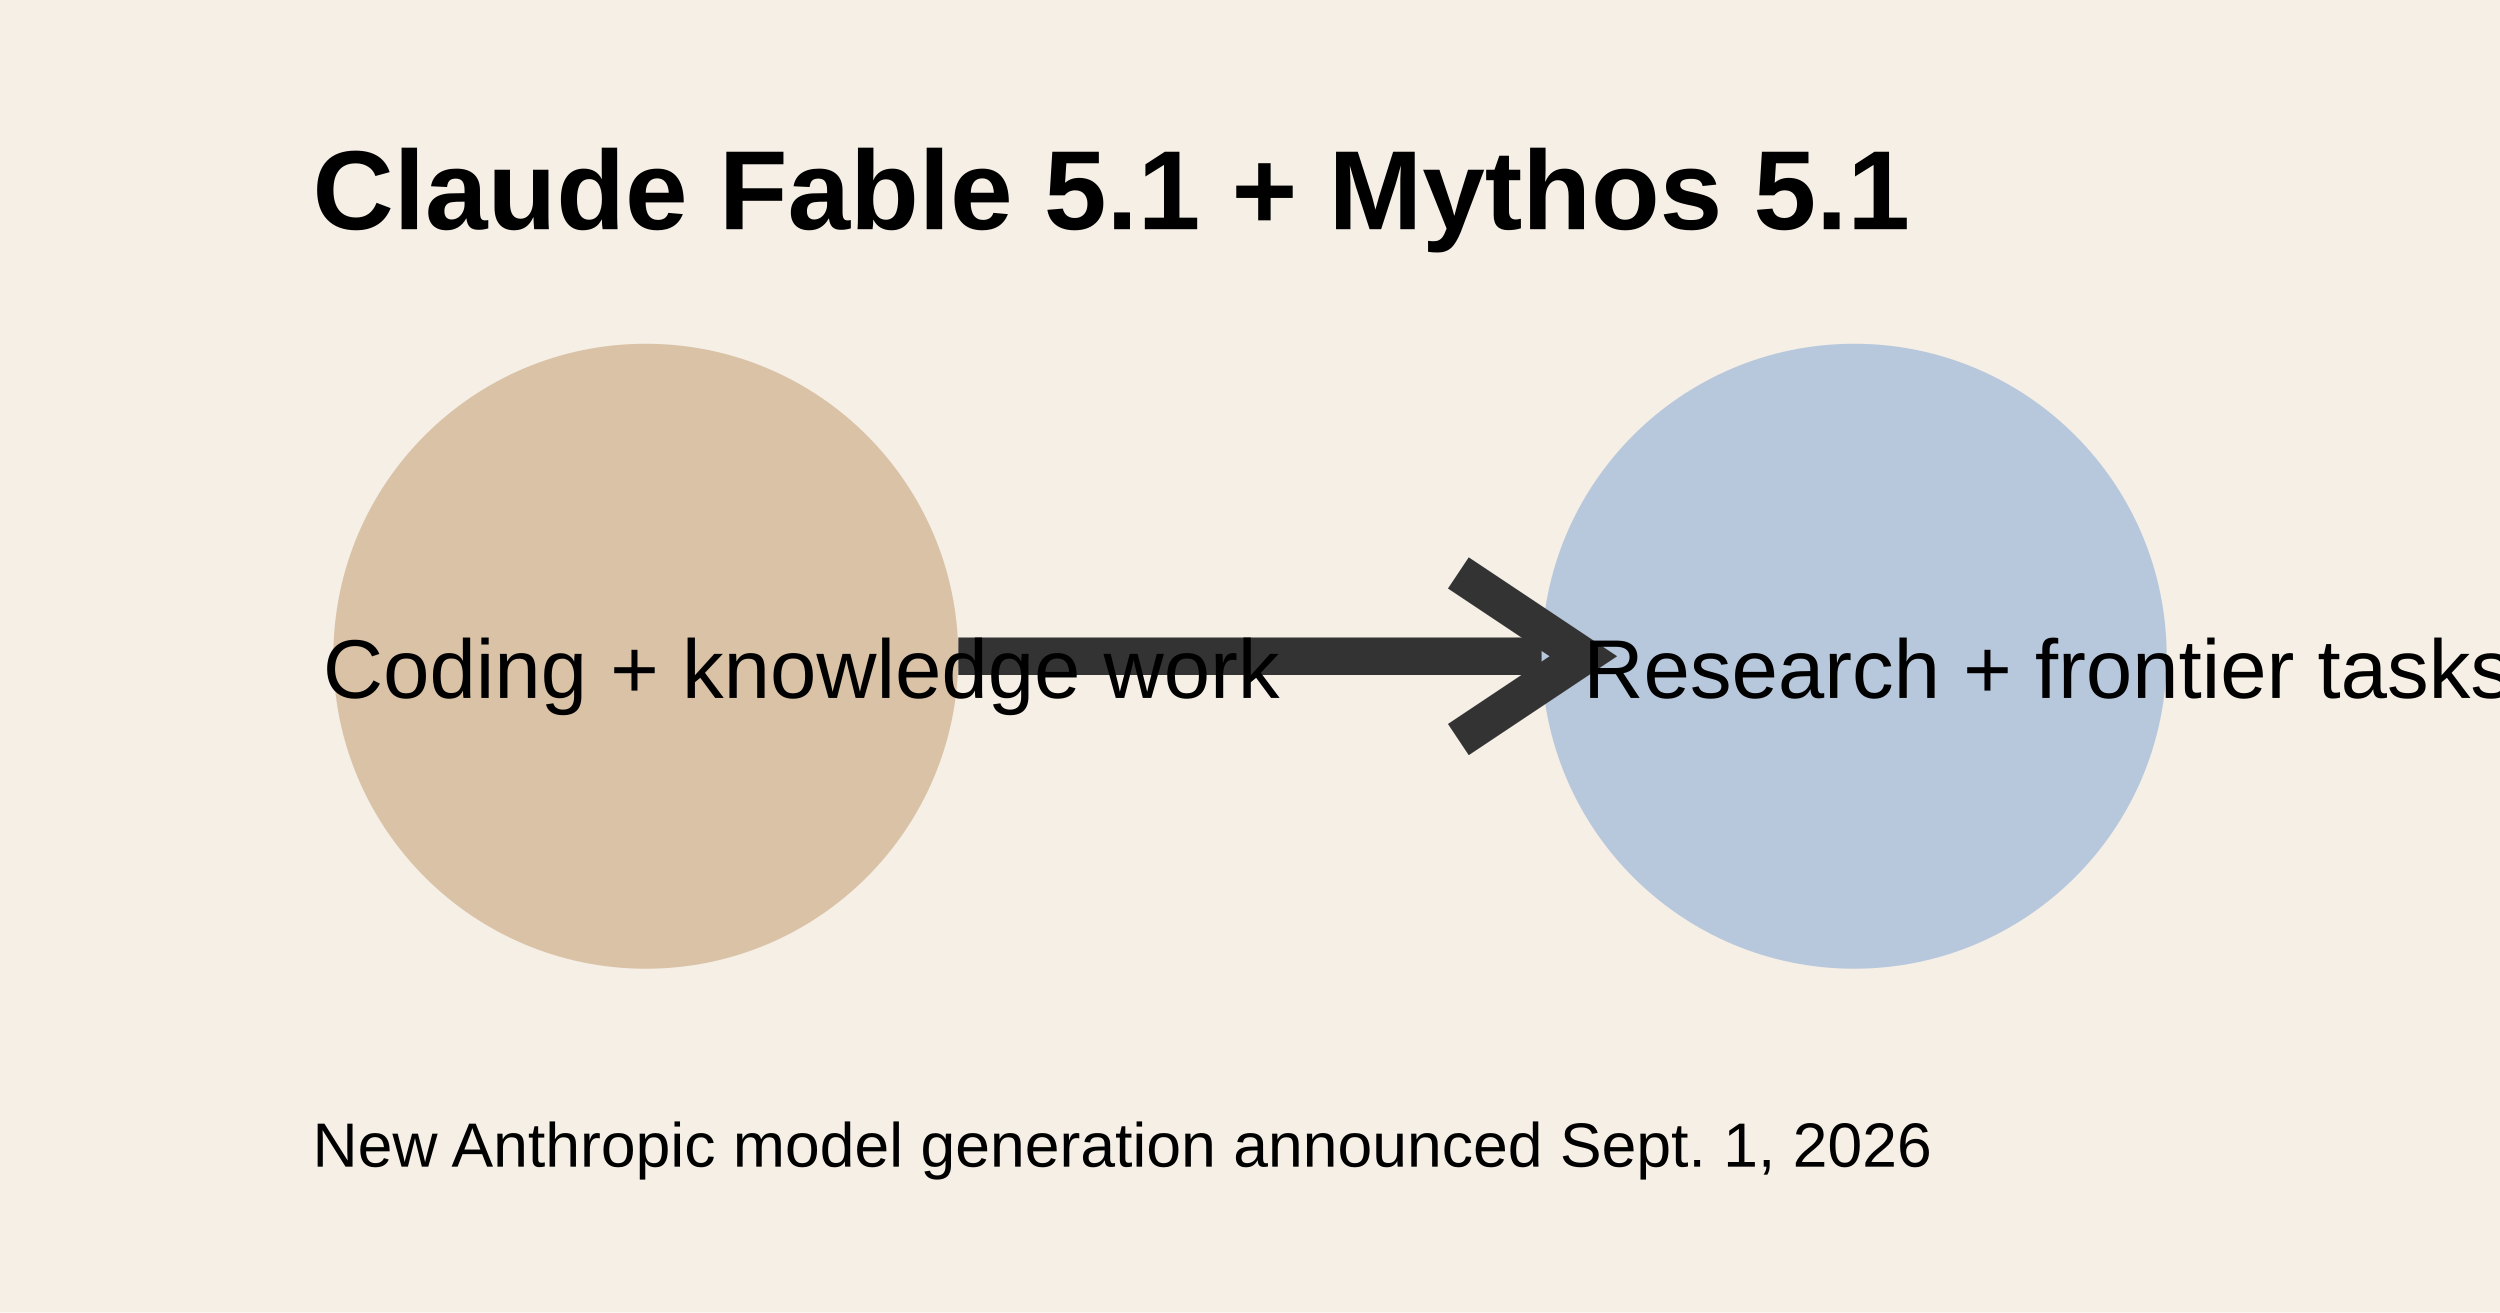
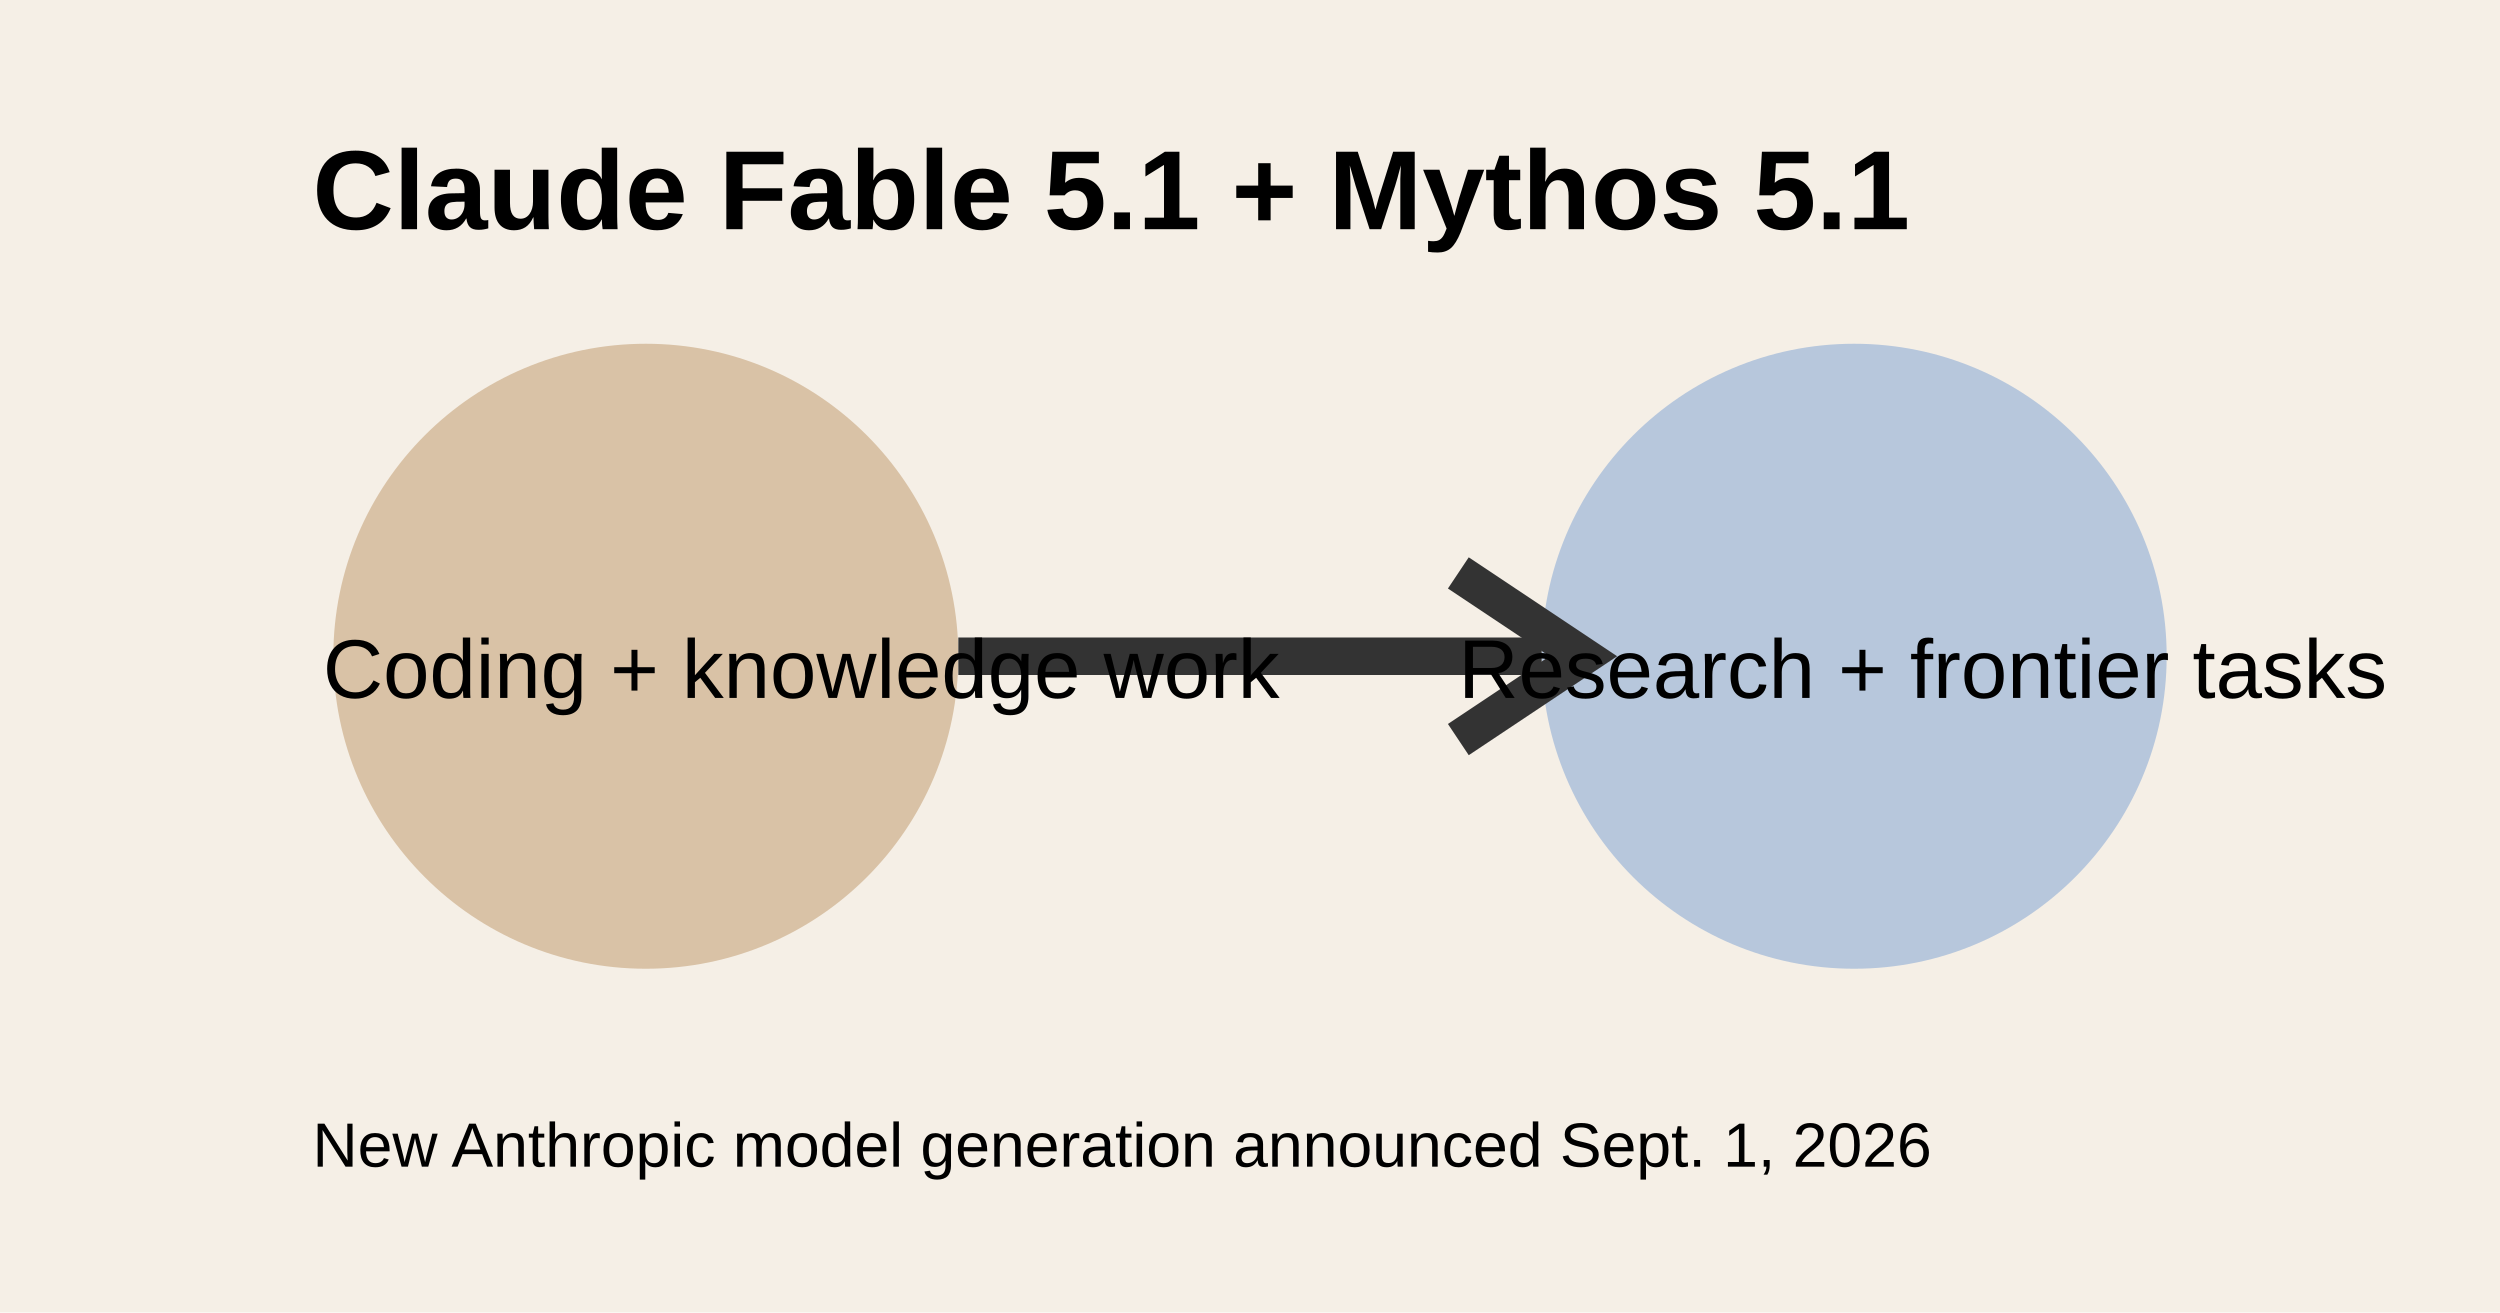
<svg xmlns="http://www.w3.org/2000/svg" width="1200" height="630" viewBox="0 0 1200 630">
  <rect width="1200" height="630" fill="#f5efe6" />
  <circle cx="310" cy="315" r="150" fill="#d9c2a6" />
  <circle cx="890" cy="315" r="150" fill="#b7c7dc" />
  <path d="M460 315h280" stroke="#333" stroke-width="18" />
  <path d="M700 275l60 40-60 40" fill="none" stroke="#333" stroke-width="18" />
  <text x="150" y="110" font-family="Arial" font-size="54" font-weight="700">Claude Fable 5.1 + Mythos 5.1</text>
  <text x="155" y="335" font-family="Arial" font-size="40">Coding + knowledge work</text>
-   <text x="760" y="335" font-family="Arial" font-size="40">Research + frontier tasks</text>
+   <text x="700" y="335" font-family="Arial" font-size="40">Research + frontier tasks</text>
  <text x="150" y="560" font-family="Arial" font-size="30">New Anthropic model generation announced Sept. 1, 2026</text>
</svg>
